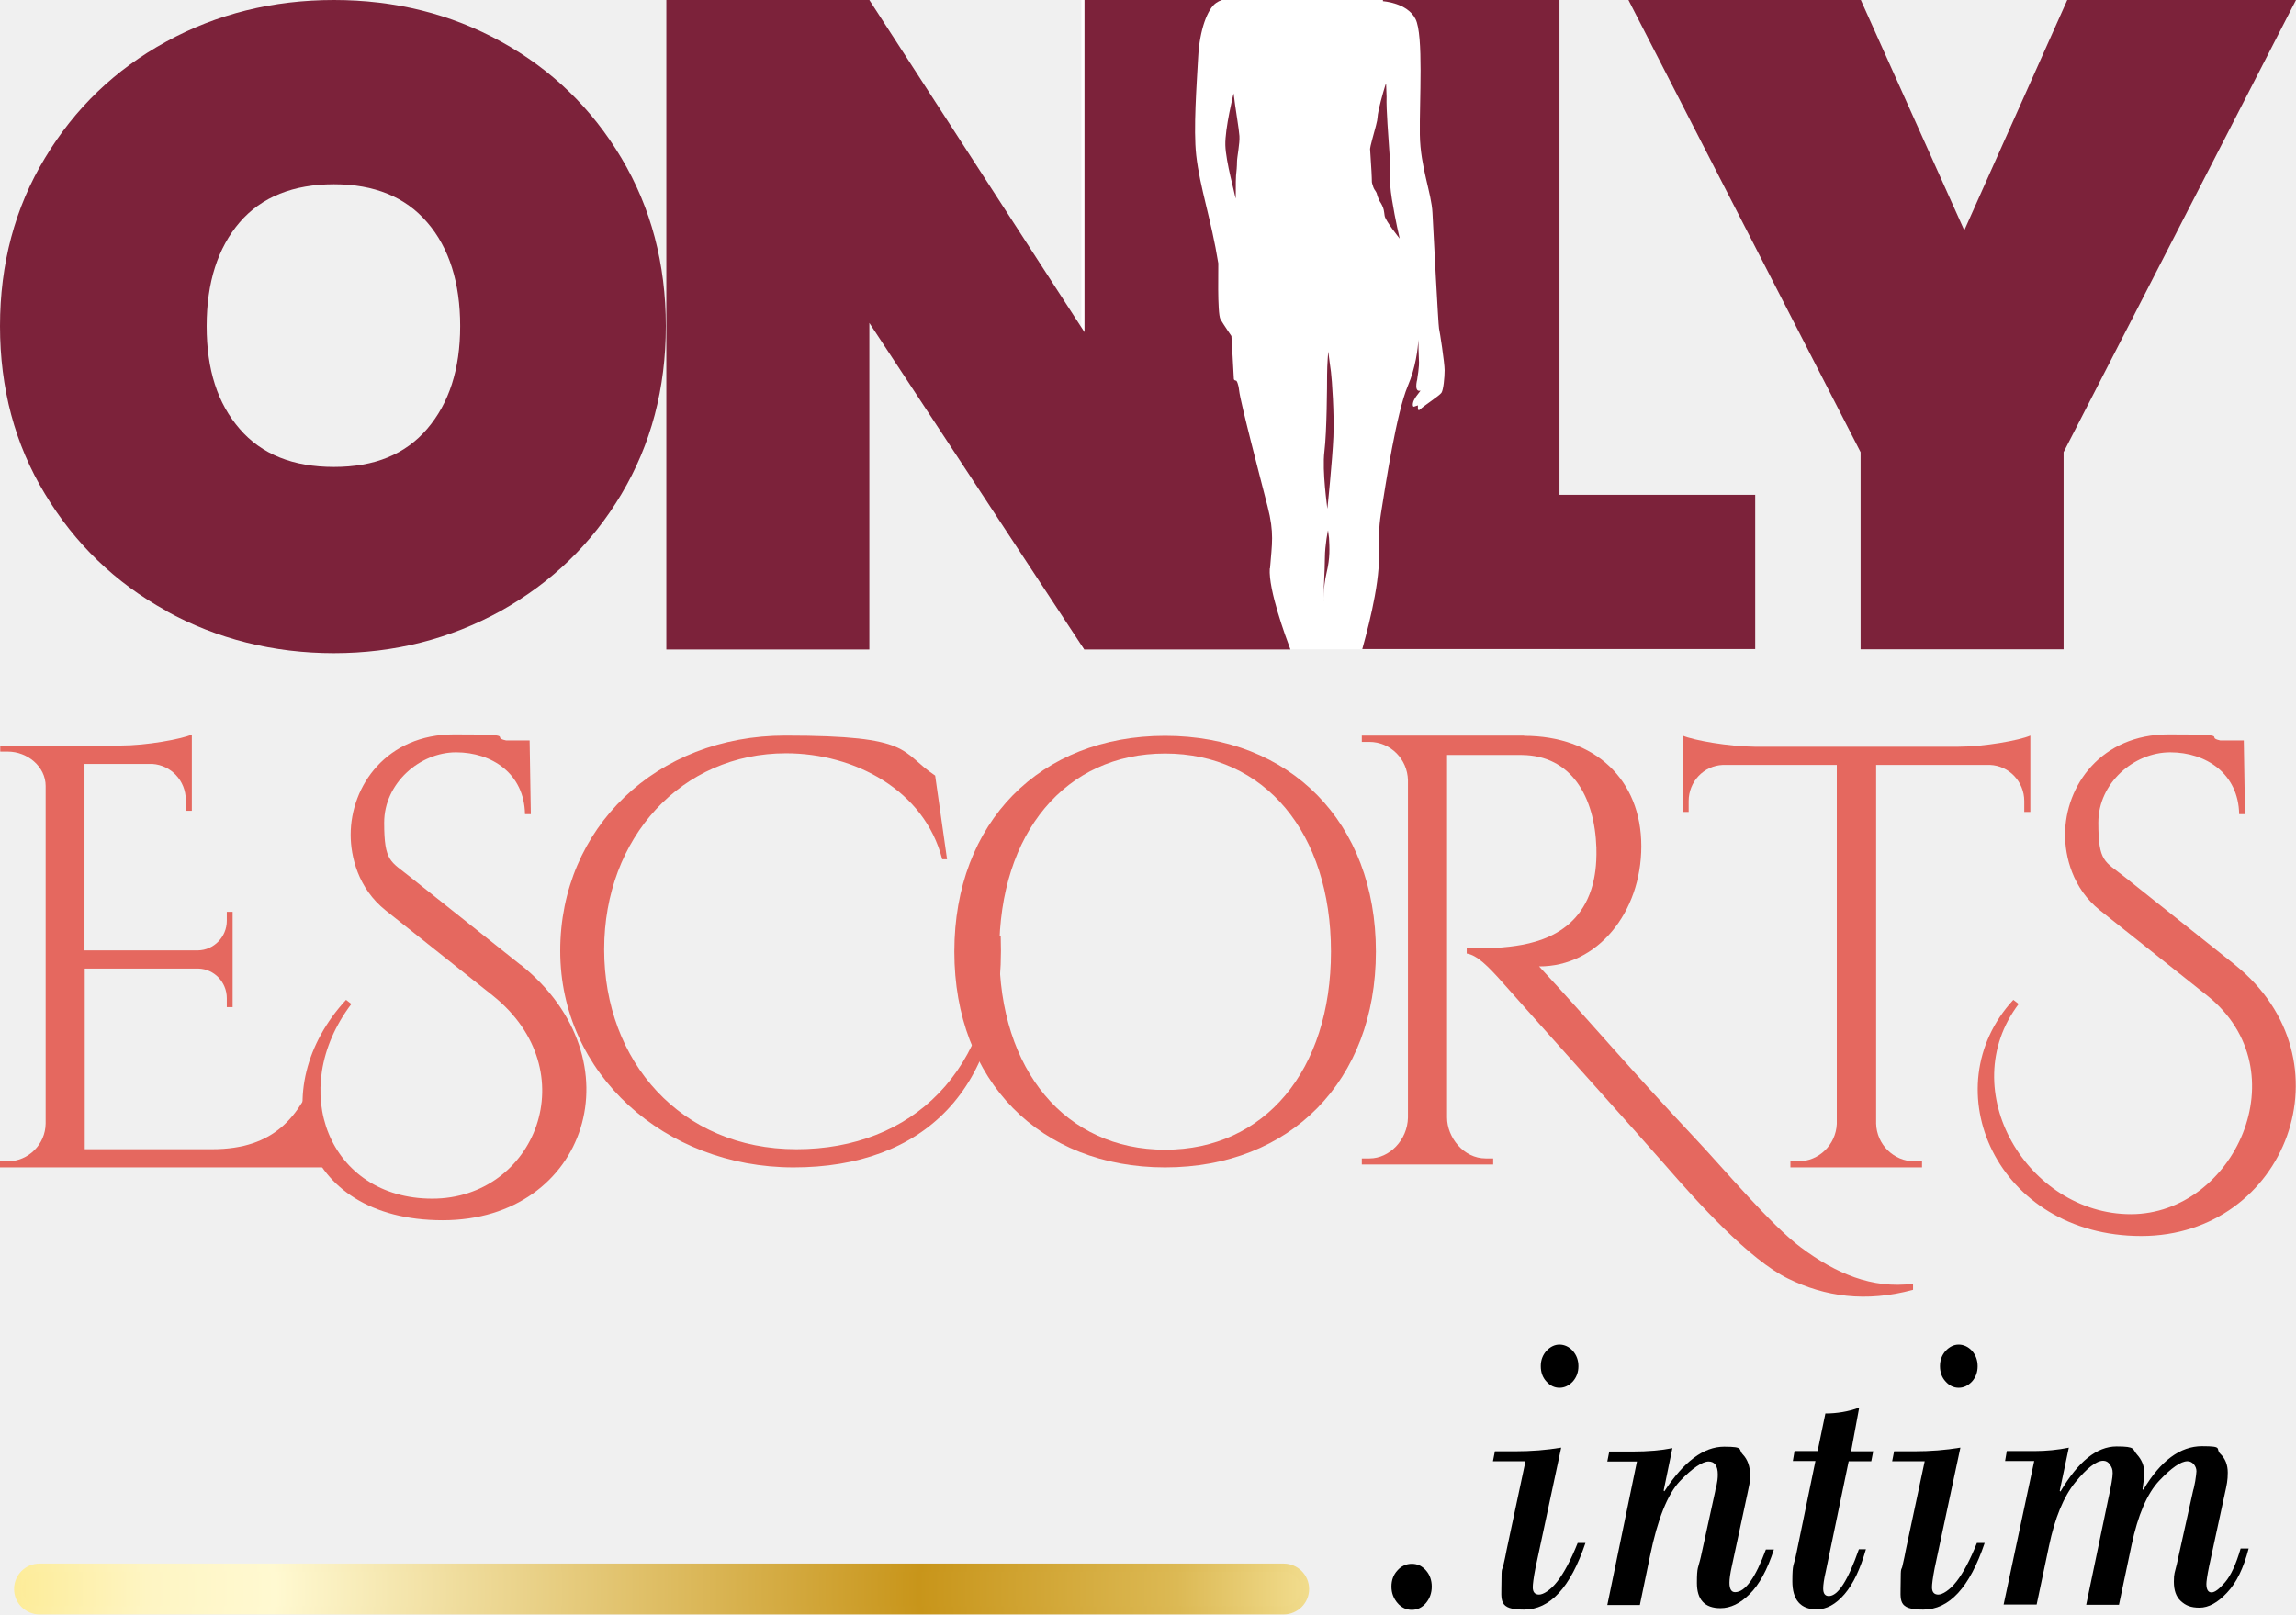
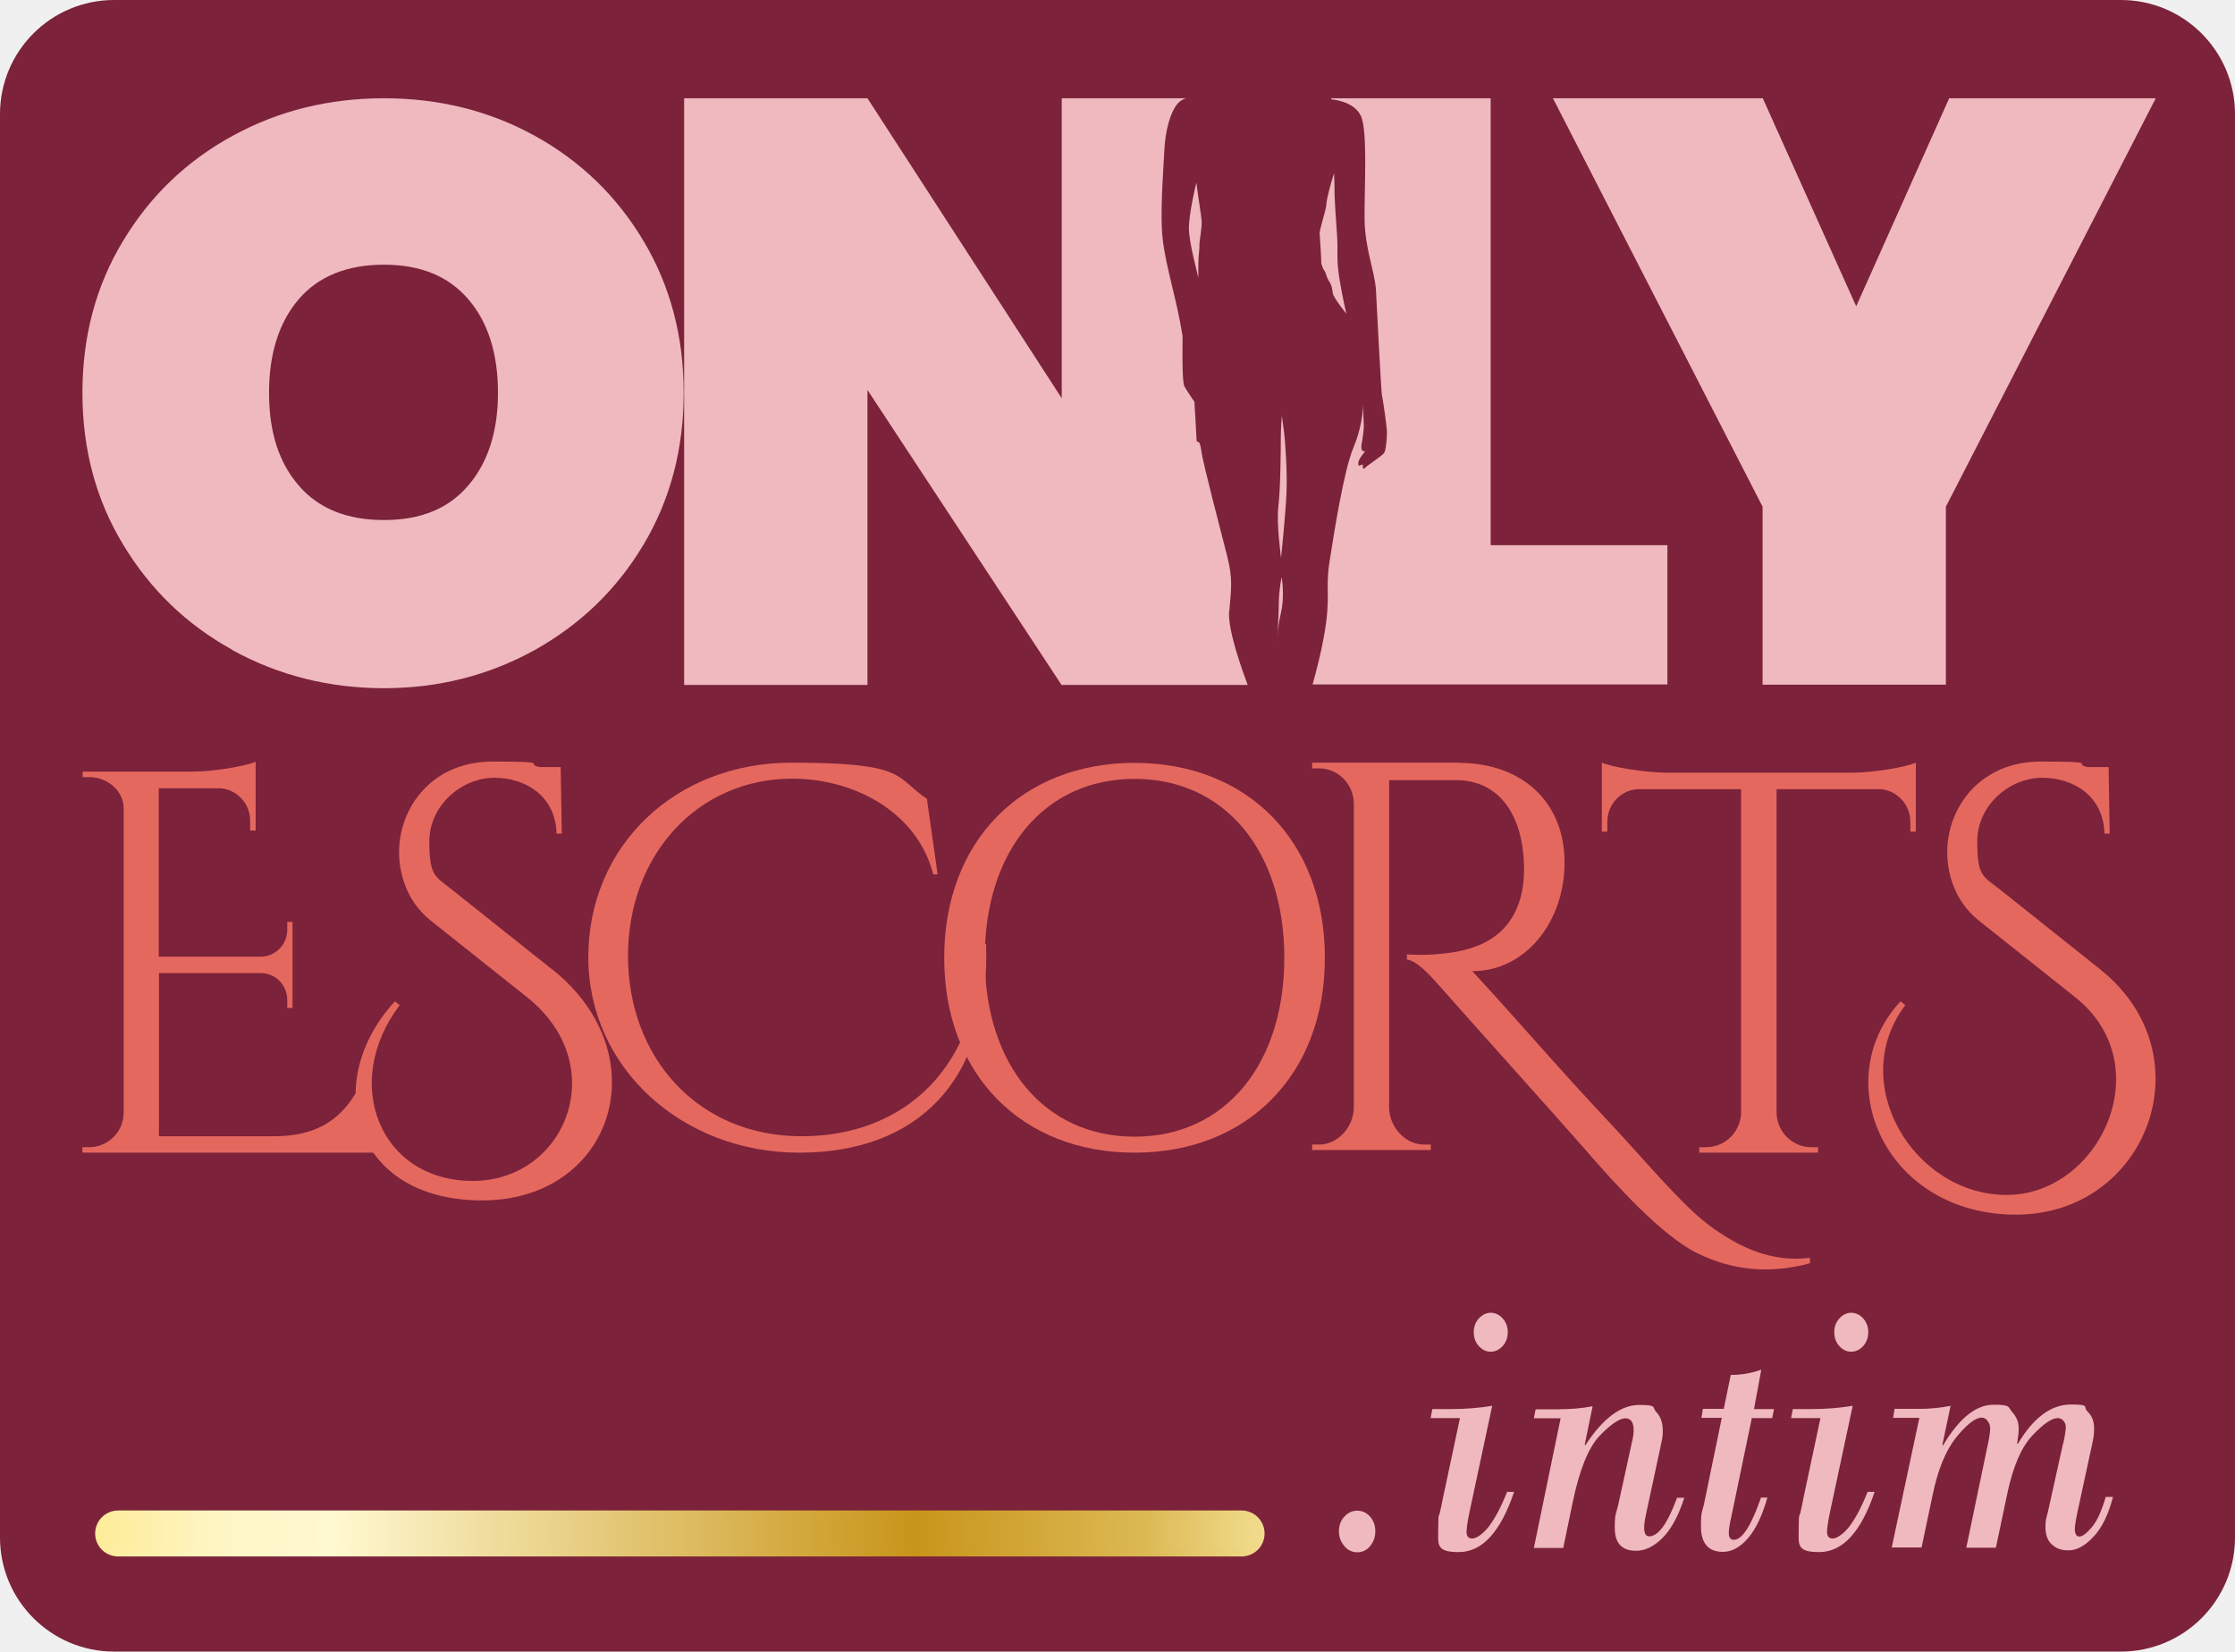
- <svg xmlns="http://www.w3.org/2000/svg" width="654" height="460" viewBox="0 0 654 460" fill="none">
-   <rect x="308" width="136" height="185" fill="white" />
-   <path d="M47.312 174.011C32.786 165.998 21.304 154.876 12.796 140.715C4.219 126.554 0 110.596 0 92.912C0 75.228 4.219 59.201 12.796 45.04C21.304 30.878 32.786 19.826 47.312 11.882C61.769 3.938 77.747 0 95.108 0C112.47 0 128.379 3.938 142.766 11.882C157.154 19.826 168.567 30.878 177.005 45.04C185.444 59.201 189.663 75.158 189.663 92.912C189.663 110.665 185.444 126.623 177.005 140.784C168.567 154.945 157.085 165.998 142.628 174.08C128.102 182.093 112.263 186.1 95.108 186.1C77.954 186.1 61.838 182.093 47.312 174.08V174.011ZM121.67 122.202C127.895 114.948 131.077 105.208 131.077 92.912C131.077 80.616 127.964 70.599 121.67 63.346C115.444 56.093 106.591 52.5 95.108 52.5C83.626 52.5 74.496 56.093 68.27 63.346C62.045 70.599 58.864 80.478 58.864 92.912C58.864 105.346 61.976 114.948 68.27 122.202C74.496 129.455 83.488 133.047 95.108 133.047C106.729 133.047 115.444 129.455 121.67 122.202Z" fill="#7C223A" />
-   <path d="M654 0L587.804 128.833V184.995H529.979V128.833L463.852 0H530.048L559.514 65.626L588.842 0H654Z" fill="#7C223A" />
-   <path d="M95.731 332.618H0V330.891H2.144C8.093 330.891 12.935 326.055 13.004 320.114V223.956C13.004 218.429 7.816 214.146 2.213 214.146H0.069V212.419H34.377C41.709 212.419 51.462 210.623 54.644 209.311V231.002H52.915V227.893C52.915 222.436 48.696 218.015 43.439 217.669H24.071V270.791H56.373C60.939 270.722 64.605 266.923 64.605 262.364V259.808H66.265V286.956H64.605V284.4C64.605 279.841 61.008 276.111 56.581 275.972H24.14V327.437H60.385C78.369 327.437 85.286 318.042 90.543 304.917V315.417C90.474 315.417 95.731 332.687 95.731 332.687V332.618Z" fill="#E5685F" />
-   <path d="M148.3 274.867C182.124 301.946 167.391 347.677 126.096 347.677C84.802 347.677 75.395 309.959 98.567 284.884L100.089 286.058C81.482 310.65 93.794 341.529 123.122 341.529C152.45 341.529 167.183 305.193 140.415 283.709L109.842 259.393C101.956 253.107 99.881 243.989 99.881 237.841C99.881 223.817 110.187 209.242 129.347 209.242C148.507 209.242 139.308 209.932 144.15 210.969H150.859L151.205 231.969H149.545C149.337 220.502 140.207 214.354 129.901 214.354C119.595 214.354 109.427 223.127 109.427 234.387C109.427 245.646 111.294 245.37 116.828 249.86L148.231 274.867H148.3Z" fill="#E5685F" />
-   <path d="M285.049 266.923C286.501 310.65 262.776 332.618 226.047 332.618C189.318 332.618 159.575 305.953 159.575 270.93C159.575 235.906 186.966 209.587 223.695 209.587C260.424 209.587 256.136 214.146 266.373 220.985L269.762 244.818H268.379C263.329 225.13 243.408 214.63 223.902 214.63C194.16 214.63 172.094 238.6 172.094 270.515C172.094 302.43 193.952 327.437 226.877 327.437C259.802 327.437 283.319 304.986 283.388 266.785H285.049V266.923Z" fill="#E5685F" />
-   <path d="M391.916 271.137C391.916 308.025 367.43 332.618 331.876 332.618C296.323 332.618 271.837 308.025 271.837 271.137C271.837 234.248 296.323 209.656 331.876 209.656C367.43 209.656 391.916 234.248 391.916 271.137ZM379.119 271.137C379.119 237.288 360.236 214.699 331.876 214.699C303.517 214.699 284.634 237.288 284.634 271.137C284.634 304.986 303.517 327.575 331.876 327.575C360.236 327.575 379.119 304.986 379.119 271.137Z" fill="#E5685F" />
-   <path d="M434.109 209.656C454.307 209.656 467.518 222.159 467.518 241.087C467.518 260.015 454.999 275.42 438.398 275.351C453.062 291.17 463.922 304.226 483.289 324.812C491.451 333.516 504.455 349.058 512.963 355.414C522.854 362.805 533.23 367.295 544.919 365.776V367.503C531.431 371.164 519.811 369.437 509.366 364.325C498.299 358.937 483.635 342.703 474.228 331.858C465.997 322.394 439.297 292.759 428.092 280.048C423.872 275.282 420.69 272.104 417.785 271.689V270.101C418.685 270.101 422.558 270.377 426.916 270.032C434.248 269.41 449.396 267.959 453.684 252.002C454.169 250.068 454.86 246.821 454.722 241.571C454.238 226.857 447.528 215.252 433.487 215.113H412.183V318.387C412.183 324.052 416.886 330.062 423.181 330.062H425.325V331.789H387.904V330.062H390.117C395.789 330.062 400.908 324.812 401.046 318.456V222.298C400.908 216.288 396.066 211.383 390.048 211.383H387.904V209.587H434.179L434.109 209.656Z" fill="#E5685F" />
-   <path d="M557.716 212.765C565.117 212.765 575.146 210.969 578.328 209.587V231.347H576.599V228.238C576.599 222.712 572.241 218.153 566.846 217.946H534.405V320.114C534.544 326.055 539.386 330.891 545.334 330.891H547.479V332.618H509.989V330.891H512.202C518.081 330.891 522.923 326.193 523.2 320.252V217.946H490.759C485.295 218.153 481.006 222.712 481.006 228.238V231.347H479.277V209.587C482.459 210.969 492.489 212.696 499.89 212.765H557.785H557.716Z" fill="#E5685F" />
-   <path d="M636.569 274.867C670.393 301.946 651.233 352.167 609.939 352.167C568.645 352.167 550.315 309.959 573.486 284.884L575.008 286.058C556.401 310.65 577.637 345.95 606.965 345.95C636.293 345.95 655.453 305.124 628.753 283.709L598.18 259.393C590.295 253.107 588.22 243.989 588.22 237.841C588.22 223.817 598.526 209.242 617.686 209.242C636.846 209.242 627.646 209.932 632.419 210.969H639.128L639.474 231.969H637.814C637.607 220.502 628.476 214.354 618.17 214.354C607.864 214.354 597.696 223.058 597.696 234.387C597.696 245.716 599.563 245.37 605.097 249.791L636.5 274.798L636.569 274.867Z" fill="#E5685F" />
-   <path d="M378.359 100.165C378.359 99.889 378.013 103.895 378.013 106.866C378.013 109.836 377.944 122.961 377.252 128.626C376.56 134.29 378.082 144.514 378.082 144.929C378.082 145.343 379.534 130.975 379.811 124.481C380.088 117.988 379.396 108.109 379.119 105.968C379.119 105.968 378.359 100.441 378.359 100.234V100.165Z" fill="#7C223A" />
-   <path d="M352.074 50.083C352.212 48.77 352.351 47.389 352.351 46.076C352.351 44.764 353.181 40.895 353.042 38.754C352.904 36.612 351.936 31.293 351.382 26.596C351.382 26.596 348.892 36.612 349.031 41.379C349.169 46.076 351.797 55.402 351.936 56.438C352.074 57.474 351.936 51.395 352.074 50.152V50.083Z" fill="#7C223A" />
-   <path d="M394.821 23.832C394.821 23.28 393.299 28.599 392.746 31.155C392.192 33.642 392.607 33.296 391.916 35.852C391.224 38.408 390.256 41.862 390.256 42.415C390.256 42.967 390.74 49.392 390.74 50.635C390.74 51.879 390.74 52.017 391.017 52.777C391.224 53.536 391.362 53.813 391.847 54.504C392.331 55.194 392.123 55.402 392.677 56.645C393.23 57.889 393.092 57.336 393.645 58.441C394.198 59.547 394.198 60.03 394.406 61.481C394.613 62.931 398.694 67.974 398.694 67.974C398.694 67.974 397.449 62.793 396.481 56.783C395.513 50.773 396.066 48.217 395.789 43.727C395.513 39.306 394.821 31.155 394.959 27.563C394.959 27.563 394.821 24.316 394.821 23.763V23.832Z" fill="#7C223A" />
-   <path d="M377.874 163.166C378.912 158.814 378.704 156.12 378.566 153.287C378.566 153.287 378.359 151.629 378.289 151.146C378.289 150.662 377.39 155.498 377.39 158.883C377.39 162.337 376.906 170.212 376.975 171.248C376.975 172.284 376.837 167.518 377.874 163.166Z" fill="#7C223A" />
-   <path d="M444.208 141.129V0H393.922C393.922 0.207 393.922 0.345 393.922 0.345C393.922 0.345 400.839 0.76 403.19 5.388C405.542 9.947 404.297 29.013 404.436 38.339C404.574 47.665 407.756 54.918 408.032 60.652C408.309 66.385 409.692 92.774 409.9 93.603C410.107 94.362 411.491 103.412 411.491 105.484C411.491 107.557 411.145 111.08 410.592 111.909C410.038 112.738 405.266 115.846 404.643 116.537C403.951 117.228 403.882 116.675 403.882 116.192C403.882 115.708 403.882 115.501 403.882 115.501C403.882 115.501 403.398 115.639 402.845 115.846C402.36 116.053 402.291 115.086 402.706 114.119C403.121 113.221 403.813 112.392 403.813 112.392L404.643 111.287C404.643 111.287 403.813 111.632 403.536 110.803C403.26 110.044 403.536 108.662 403.675 108.178C403.675 107.695 404.366 104.655 404.159 102.307C404.09 100.718 404.02 98.369 404.02 96.78C403.882 99.336 403.26 104.724 400.977 110.044C397.795 117.642 394.752 137.537 393.368 146.241C391.985 154.945 393.922 157.294 391.57 170.004C390.671 174.978 389.357 180.159 388.042 184.926H499.959V140.991H444.208V141.129Z" fill="#7C223A" />
-   <path d="M361.758 161.922C362.311 154.876 363.003 151.906 361.066 144.307C359.129 136.708 353.319 114.603 352.973 111.356C352.697 109.007 352.212 108.524 352.143 108.455C351.867 108.455 351.451 108.317 351.451 107.902C351.451 107.211 350.76 95.744 350.76 95.744C350.76 95.744 348.616 92.635 347.647 90.978C346.679 89.251 347.094 75.435 347.025 75.02C345.019 62.517 341.768 53.468 340.73 44.211C339.9 36.681 340.868 24.178 341.284 16.303C341.699 8.428 343.981 2.487 346.402 0.829C346.886 0.484 347.44 0.207 348.062 0H308.912V94.639L247.628 0H189.802V185.064H247.628V92.014L308.843 185.064H367.568C366.185 181.403 361.274 168.001 361.689 161.991L361.758 161.922Z" fill="#7C223A" />
-   <path d="M396.343 452.056C396.343 450.26 396.896 448.671 398.072 447.428C399.179 446.184 400.562 445.562 402.153 445.562C403.744 445.562 405.058 446.184 406.165 447.428C407.271 448.671 407.825 450.26 407.825 452.056C407.825 453.852 407.271 455.441 406.165 456.753C405.058 458.066 403.675 458.687 402.153 458.687C400.631 458.687 399.179 458.066 398.072 456.753C396.965 455.441 396.343 453.921 396.343 452.056Z" fill="black" />
-   <path d="M444.692 412.473L437.36 446.806C436.807 449.638 436.599 451.434 436.599 452.263C436.599 453.645 437.222 454.335 438.398 454.335C439.574 454.335 441.649 453.092 443.586 450.605C445.522 448.118 447.459 444.457 449.396 439.622H451.609C447.321 452.332 441.51 458.618 434.109 458.618C426.708 458.618 427.677 456.062 427.677 450.951C427.677 445.839 427.884 447.773 428.23 445.977C428.645 444.25 428.922 442.799 429.129 441.694L434.524 416.342H425.256L425.809 413.509H431.481C436.115 413.509 440.542 413.164 444.623 412.473H444.692ZM438.882 389.194C438.882 387.536 439.435 386.085 440.473 384.911C441.58 383.736 442.825 383.115 444.208 383.115C445.592 383.115 446.975 383.736 448.012 384.911C449.05 386.085 449.603 387.536 449.603 389.263C449.603 390.99 449.05 392.44 448.012 393.615C446.906 394.789 445.661 395.411 444.208 395.411C442.756 395.411 441.51 394.789 440.473 393.615C439.366 392.44 438.882 390.92 438.882 389.263V389.194Z" fill="black" />
-   <path d="M476.372 412.611L473.882 424.7L474.089 424.907C479.623 416.411 485.295 412.197 491.105 412.197C496.915 412.197 495.048 412.957 496.431 414.407C497.815 415.858 498.506 417.861 498.506 420.279C498.506 422.697 498.23 423.042 497.745 425.598L493.319 446.184C492.834 448.325 492.627 449.914 492.627 450.95C492.627 452.747 493.18 453.645 494.218 453.645C497.123 453.645 500.028 449.569 503.002 441.487H505.285C503.417 447.289 501.066 451.572 498.368 454.197C495.67 456.891 492.904 458.204 490.068 458.204C485.572 458.204 483.358 455.786 483.358 451.02C483.358 446.253 483.704 446.944 484.465 443.628L488.546 424.977C488.546 424.769 488.684 424.148 488.961 423.181C489.168 422.213 489.307 421.177 489.307 420.141C489.307 417.654 488.408 416.411 486.678 416.411C484.949 416.411 482.044 418.276 478.516 422.006C474.989 425.736 472.153 432.852 470.008 443.283L467.103 457.306H457.835L466.273 416.411H457.835L458.388 413.578H464.959C469.455 413.578 473.259 413.233 476.372 412.611Z" fill="black" />
-   <path d="M529.564 401.144L527.281 413.509H533.575L533.022 416.342H526.589L520.087 447.635C519.534 449.983 519.326 451.641 519.326 452.608C519.326 454.059 519.88 454.75 520.917 454.75C523.546 454.75 526.382 450.329 529.494 441.418H531.5C529.909 447.013 527.903 451.296 525.413 454.197C522.923 457.099 520.295 458.549 517.459 458.549C512.894 458.549 510.542 455.855 510.542 450.536C510.542 445.217 510.957 446.322 511.718 442.454L517.113 416.273H510.68L511.164 413.44H517.736L519.949 402.733C523.269 402.733 526.451 402.18 529.356 401.144H529.564Z" fill="black" />
-   <path d="M558.407 412.473L551.075 446.806C550.522 449.638 550.315 451.434 550.315 452.263C550.315 453.645 550.937 454.335 552.113 454.335C553.289 454.335 555.364 453.092 557.301 450.605C559.237 448.118 561.174 444.457 563.111 439.622H565.324C561.036 452.332 555.226 458.618 547.824 458.618C540.423 458.618 541.392 456.062 541.392 450.951C541.392 445.839 541.599 447.773 541.945 445.977C542.36 444.25 542.637 442.799 542.844 441.694L548.239 416.342H538.971L539.524 413.509H545.196C549.83 413.509 554.257 413.164 558.338 412.473H558.407ZM552.597 389.194C552.597 387.536 553.151 386.085 554.188 384.911C555.295 383.736 556.54 383.115 557.923 383.115C559.307 383.115 560.69 383.736 561.728 384.911C562.765 386.085 563.318 387.536 563.318 389.263C563.318 390.99 562.765 392.44 561.728 393.615C560.621 394.789 559.376 395.411 557.923 395.411C556.471 395.411 555.226 394.789 554.188 393.615C553.081 392.44 552.597 390.92 552.597 389.263V389.194Z" fill="black" />
-   <path d="M589.257 412.611L586.698 424.769L586.905 424.977C591.955 416.411 597.281 412.128 602.884 412.128C608.486 412.128 607.31 412.888 608.694 414.408C610.077 415.927 610.769 417.654 610.769 419.519C610.769 421.385 610.631 421.454 610.285 424.286L610.492 424.493C615.403 416.204 621.006 412.059 627.231 412.059C633.457 412.059 630.966 412.75 632.419 414.2C633.872 415.582 634.563 417.378 634.563 419.589C634.563 421.799 634.287 423.042 633.733 425.529L629.237 446.322C628.684 449.016 628.476 450.674 628.476 451.296C628.476 452.885 628.961 453.714 629.929 453.714C630.897 453.714 632.142 452.747 633.802 450.812C635.462 448.878 636.915 445.701 638.229 441.21H640.512C639.059 446.806 637.053 450.951 634.356 453.783C631.727 456.615 629.099 458.066 626.54 458.066C623.98 458.066 622.597 457.444 621.213 456.201C619.83 454.957 619.208 453.092 619.208 450.674C619.208 448.256 619.484 448.049 620.038 445.701L624.741 424.493C624.88 424.217 625.018 423.388 625.295 422.006C625.502 420.625 625.64 419.658 625.64 419.174C625.64 418.414 625.364 417.792 624.88 417.171C624.326 416.618 623.773 416.342 623.081 416.342C621.214 416.342 618.516 418.207 615.057 421.868C611.599 425.529 608.97 431.677 607.172 440.174L603.575 457.237H594.237L600.532 427.049C601.362 423.319 601.777 420.901 601.777 419.727C601.777 418.552 601.5 418.069 601.016 417.309C600.532 416.549 599.84 416.204 599.079 416.204C597.142 416.204 594.445 418.276 591.125 422.352C587.805 426.427 585.314 432.506 583.654 440.45L580.127 457.168H570.72L579.435 416.273H571.135L571.619 413.44H579.435C582.893 413.44 586.214 413.095 589.326 412.473L589.257 412.611Z" fill="black" />
-   <path d="M368.121 458.826H8.785C6.779 458.826 5.188 457.237 5.188 455.233V450.329C5.188 448.326 6.779 446.737 8.785 446.737H368.052C370.058 446.737 371.649 448.326 371.649 450.329V455.233C371.649 457.237 370.058 458.826 368.052 458.826H368.121Z" fill="url(#paint0_linear_0_1)" />
-   <path d="M365.631 460H11.275C7.263 460 4.012 456.753 4.012 452.747C4.012 448.74 7.263 445.493 11.275 445.493H365.631C369.643 445.493 372.894 448.74 372.894 452.747C372.894 456.753 369.643 460 365.631 460ZM11.275 447.842C8.577 447.842 6.364 450.053 6.364 452.747C6.364 455.441 8.577 457.651 11.275 457.651H365.631C368.329 457.651 370.542 455.441 370.542 452.747C370.542 450.053 368.329 447.842 365.631 447.842H11.275Z" fill="url(#paint1_linear_0_1)" />
+ <svg xmlns="http://www.w3.org/2000/svg" width="705" height="521" viewBox="0 0 705 521" fill="none">
+   <rect width="705" height="521" rx="36" fill="#7C223A" />
+   <path d="M73.312 205.011C58.786 196.998 47.304 185.876 38.796 171.715C30.219 157.554 26 141.596 26 123.912C26 106.228 30.219 90.201 38.796 76.04C47.304 61.879 58.786 50.826 73.312 42.882C87.769 34.938 103.747 31 121.108 31C138.47 31 154.379 34.938 168.766 42.882C183.154 50.826 194.567 61.879 203.005 76.04C211.444 90.201 215.663 106.158 215.663 123.912C215.663 141.665 211.444 157.623 203.005 171.784C194.567 185.945 183.085 196.998 168.628 205.08C154.102 213.093 138.263 217.1 121.108 217.1C103.954 217.1 87.838 213.093 73.312 205.08V205.011ZM147.67 153.202C153.895 145.948 157.077 136.208 157.077 123.912C157.077 111.616 153.964 101.599 147.67 94.346C141.444 87.093 132.591 83.5 121.108 83.5C109.626 83.5 100.496 87.093 94.27 94.346C88.045 101.599 84.864 111.478 84.864 123.912C84.864 136.346 87.976 145.948 94.27 153.202C100.496 160.455 109.488 164.047 121.108 164.047C132.729 164.047 141.444 160.455 147.67 153.202Z" fill="#EFB9BF" />
+   <path d="M680 31L613.804 159.833V215.995H555.979V159.833L489.852 31H556.048L585.514 96.626L614.842 31H680Z" fill="#EFB9BF" />
+   <path d="M121.731 363.618H26V361.891H28.144C34.093 361.891 38.935 357.055 39.004 351.114V254.956C39.004 249.429 33.816 245.146 28.213 245.146H26.069V243.419H60.377C67.709 243.419 77.462 241.623 80.644 240.311V262.002H78.915V258.893C78.915 253.436 74.695 249.015 69.439 248.669H50.071V301.791H82.373C86.939 301.722 90.605 297.923 90.605 293.364V290.808H92.265V317.956H90.605V315.4C90.605 310.841 87.008 307.111 82.581 306.972H50.14V358.437H86.385C104.369 358.437 111.286 349.042 116.543 335.917V346.417C116.474 346.417 121.731 363.687 121.731 363.687V363.618Z" fill="#E5685F" />
+   <path d="M174.3 305.867C208.124 332.946 193.391 378.677 152.096 378.677C110.802 378.677 101.395 340.96 124.567 315.884L126.089 317.058C107.482 341.65 119.794 372.529 149.122 372.529C178.45 372.529 193.183 336.193 166.415 314.709L135.842 290.393C127.956 284.107 125.881 274.989 125.881 268.841C125.881 254.817 136.187 240.242 155.347 240.242C174.507 240.242 165.308 240.932 170.15 241.969H176.859L177.205 262.969H175.545C175.337 251.502 166.207 245.354 155.901 245.354C145.595 245.354 135.427 254.127 135.427 265.387C135.427 276.647 137.294 276.37 142.828 280.86L174.231 305.867H174.3Z" fill="#E5685F" />
+   <path d="M311.049 297.923C312.501 341.65 288.776 363.618 252.047 363.618C215.318 363.618 185.575 336.953 185.575 301.93C185.575 266.906 212.966 240.587 249.695 240.587C286.424 240.587 282.136 245.146 292.373 251.985L295.762 275.818H294.379C289.329 256.13 269.408 245.63 249.902 245.63C220.16 245.63 198.094 269.6 198.094 301.515C198.094 333.43 219.952 358.437 252.877 358.437C285.802 358.437 309.319 335.986 309.388 297.785H311.049V297.923Z" fill="#E5685F" />
+   <path d="M417.916 302.137C417.916 339.025 393.43 363.618 357.876 363.618C322.323 363.618 297.837 339.025 297.837 302.137C297.837 265.248 322.323 240.656 357.876 240.656C393.43 240.656 417.916 265.248 417.916 302.137ZM405.119 302.137C405.119 268.288 386.236 245.699 357.876 245.699C329.517 245.699 310.634 268.288 310.634 302.137C310.634 335.986 329.517 358.575 357.876 358.575C386.236 358.575 405.119 335.986 405.119 302.137Z" fill="#E5685F" />
+   <path d="M460.109 240.656C480.307 240.656 493.518 253.159 493.518 272.087C493.518 291.015 480.999 306.42 464.398 306.351C479.062 322.17 489.922 335.226 509.289 355.812C517.451 364.516 530.455 380.058 538.963 386.414C548.854 393.805 559.23 398.295 570.919 396.776V398.503C557.431 402.164 545.811 400.437 535.366 395.325C524.299 389.937 509.635 373.703 500.228 362.858C491.997 353.394 465.297 323.759 454.092 311.048C449.872 306.282 446.69 303.104 443.785 302.689V301.101C444.685 301.101 448.558 301.377 452.916 301.032C460.248 300.41 475.396 298.959 479.684 283.002C480.169 281.068 480.86 277.821 480.722 272.571C480.238 257.857 473.528 246.252 459.487 246.113H438.183V349.387C438.183 355.052 442.886 361.062 449.181 361.062H451.325V362.789H413.904V361.062H416.117C421.789 361.062 426.908 355.812 427.046 349.456V253.298C426.908 247.288 422.066 242.383 416.048 242.383H413.904V240.587H460.179L460.109 240.656Z" fill="#E5685F" />
+   <path d="M583.716 243.765C591.117 243.765 601.146 241.969 604.328 240.587V262.347H602.599V259.238C602.599 253.712 598.241 249.153 592.846 248.946H560.405V351.114C560.544 357.055 565.386 361.891 571.334 361.891H573.479V363.618H535.989V361.891H538.202C544.081 361.891 548.923 357.193 549.2 351.252V248.946H516.759C511.295 249.153 507.006 253.712 507.006 259.238V262.347H505.277V240.587C508.459 241.969 518.489 243.696 525.89 243.765H583.785H583.716Z" fill="#E5685F" />
+   <path d="M662.569 305.867C696.393 332.946 677.233 383.167 635.939 383.167C594.645 383.167 576.315 340.96 599.486 315.884L601.008 317.058C582.401 341.65 603.637 376.95 632.965 376.95C662.293 376.95 681.453 336.124 654.753 314.709L624.18 290.393C616.295 284.107 614.22 274.989 614.22 268.841C614.22 254.817 624.526 240.242 643.686 240.242C662.846 240.242 653.646 240.932 658.419 241.969H665.128L665.474 262.969H663.814C663.607 251.502 654.476 245.354 644.17 245.354C633.864 245.354 623.696 254.058 623.696 265.387C623.696 276.716 625.563 276.37 631.097 280.791L662.5 305.798L662.569 305.867Z" fill="#E5685F" />
+   <path d="M404.359 131.165C404.359 130.889 404.013 134.895 404.013 137.866C404.013 140.836 403.944 153.961 403.252 159.626C402.56 165.29 404.082 175.514 404.082 175.929C404.082 176.343 405.534 161.975 405.811 155.481C406.088 148.988 405.396 139.109 405.119 136.968C405.119 136.968 404.359 131.441 404.359 131.234V131.165Z" fill="#EFB9BF" />
+   <path d="M378.074 81.083C378.212 79.77 378.351 78.388 378.351 77.076C378.351 75.763 379.181 71.895 379.042 69.754C378.904 67.612 377.936 62.293 377.382 57.596C377.382 57.596 374.892 67.612 375.031 72.379C375.169 77.076 377.797 86.402 377.936 87.438C378.074 88.474 377.936 82.395 378.074 81.152V81.083Z" fill="#EFB9BF" />
+   <path d="M420.821 54.832C420.821 54.28 419.299 59.599 418.746 62.155C418.192 64.642 418.607 64.296 417.916 66.852C417.224 69.408 416.256 72.862 416.256 73.415C416.256 73.967 416.74 80.392 416.74 81.635C416.74 82.879 416.74 83.017 417.017 83.777C417.224 84.537 417.362 84.813 417.847 85.504C418.331 86.195 418.123 86.402 418.677 87.645C419.23 88.888 419.092 88.336 419.645 89.441C420.198 90.546 420.198 91.03 420.406 92.481C420.613 93.931 424.694 98.974 424.694 98.974C424.694 98.974 423.449 93.793 422.481 87.783C421.513 81.773 422.066 79.217 421.789 74.727C421.513 70.306 420.821 62.155 420.959 58.563C420.959 58.563 420.821 55.316 420.821 54.763V54.832Z" fill="#EFB9BF" />
+   <path d="M403.874 194.166C404.912 189.814 404.704 187.12 404.566 184.287C404.566 184.287 404.359 182.629 404.289 182.146C404.289 181.662 403.39 186.498 403.39 189.883C403.39 193.337 402.906 201.212 402.975 202.248C402.975 203.284 402.837 198.518 403.874 194.166Z" fill="#EFB9BF" />
+   <path d="M470.208 172.129V31H419.922C419.922 31.207 419.922 31.345 419.922 31.345C419.922 31.345 426.839 31.76 429.19 36.388C431.542 40.947 430.297 60.013 430.436 69.339C430.574 78.665 433.756 85.918 434.032 91.652C434.309 97.385 435.692 123.774 435.9 124.603C436.107 125.363 437.491 134.412 437.491 136.484C437.491 138.557 437.145 142.08 436.592 142.909C436.038 143.738 431.266 146.846 430.643 147.537C429.951 148.228 429.882 147.675 429.882 147.192C429.882 146.708 429.882 146.501 429.882 146.501C429.882 146.501 429.398 146.639 428.845 146.846C428.36 147.053 428.291 146.086 428.706 145.119C429.121 144.221 429.813 143.392 429.813 143.392L430.643 142.287C430.643 142.287 429.813 142.632 429.536 141.803C429.26 141.044 429.536 139.662 429.675 139.178C429.675 138.695 430.366 135.655 430.159 133.307C430.09 131.718 430.02 129.369 430.02 127.78C429.882 130.336 429.26 135.724 426.977 141.044C423.795 148.642 420.752 168.537 419.368 177.241C417.985 185.945 419.922 188.294 417.57 201.004C416.671 205.978 415.357 211.159 414.042 215.926H525.959V171.991H470.208V172.129Z" fill="#EFB9BF" />
+   <path d="M387.758 192.922C388.311 185.876 389.003 182.906 387.066 175.307C385.129 167.708 379.319 145.603 378.973 142.356C378.697 140.007 378.212 139.524 378.143 139.455C377.866 139.455 377.451 139.317 377.451 138.902C377.451 138.211 376.76 126.744 376.76 126.744C376.76 126.744 374.616 123.636 373.647 121.978C372.679 120.251 373.094 106.435 373.025 106.02C371.019 93.517 367.768 84.468 366.73 75.211C365.9 67.681 366.869 55.178 367.284 47.303C367.699 39.428 369.981 33.487 372.402 31.829C372.886 31.484 373.44 31.207 374.062 31H334.912V125.639L273.628 31H215.802V216.064H273.628V123.014L334.843 216.064H393.568C392.185 212.403 387.274 199.001 387.689 192.991L387.758 192.922Z" fill="#EFB9BF" />
+   <path d="M422.343 483.056C422.343 481.26 422.896 479.671 424.072 478.428C425.179 477.184 426.562 476.562 428.153 476.562C429.744 476.562 431.058 477.184 432.165 478.428C433.271 479.671 433.825 481.26 433.825 483.056C433.825 484.852 433.271 486.441 432.165 487.753C431.058 489.066 429.675 489.687 428.153 489.687C426.631 489.687 425.179 489.066 424.072 487.753C422.965 486.441 422.343 484.921 422.343 483.056Z" fill="#EFB9BF" />
+   <path d="M470.692 443.473L463.36 477.806C462.807 480.638 462.599 482.434 462.599 483.263C462.599 484.645 463.222 485.335 464.398 485.335C465.574 485.335 467.649 484.092 469.586 481.605C471.522 479.118 473.459 475.457 475.396 470.622H477.609C473.321 483.332 467.51 489.618 460.109 489.618C452.708 489.618 453.677 487.062 453.677 481.951C453.677 476.839 453.884 478.773 454.23 476.977C454.645 475.25 454.922 473.799 455.129 472.694L460.524 447.342H451.256L451.809 444.509H457.481C462.115 444.509 466.542 444.164 470.623 443.473H470.692ZM464.882 420.194C464.882 418.536 465.435 417.085 466.473 415.911C467.58 414.736 468.825 414.115 470.208 414.115C471.592 414.115 472.975 414.736 474.012 415.911C475.05 417.085 475.603 418.536 475.603 420.263C475.603 421.99 475.05 423.44 474.012 424.615C472.906 425.789 471.661 426.411 470.208 426.411C468.756 426.411 467.51 425.789 466.473 424.615C465.366 423.44 464.882 421.92 464.882 420.263V420.194Z" fill="#EFB9BF" />
+   <path d="M502.372 443.611L499.882 455.7L500.089 455.907C505.623 447.411 511.295 443.197 517.105 443.197C522.915 443.197 521.048 443.957 522.431 445.407C523.815 446.858 524.506 448.861 524.506 451.279C524.506 453.697 524.23 454.042 523.745 456.598L519.319 477.184C518.834 479.325 518.627 480.914 518.627 481.95C518.627 483.747 519.18 484.645 520.218 484.645C523.123 484.645 526.028 480.569 529.002 472.487H531.285C529.417 478.289 527.066 482.572 524.368 485.197C521.67 487.891 518.904 489.204 516.068 489.204C511.572 489.204 509.358 486.786 509.358 482.02C509.358 477.253 509.704 477.944 510.465 474.628L514.546 455.977C514.546 455.769 514.684 455.148 514.961 454.181C515.168 453.213 515.307 452.177 515.307 451.141C515.307 448.654 514.408 447.411 512.678 447.411C510.949 447.411 508.044 449.276 504.516 453.006C500.989 456.736 498.153 463.852 496.008 474.283L493.103 488.306H483.835L492.273 447.411H483.835L484.388 444.578H490.959C495.455 444.578 499.259 444.233 502.372 443.611Z" fill="#EFB9BF" />
+   <path d="M555.564 432.144L553.281 444.509H559.575L559.022 447.342H552.589L546.087 478.635C545.534 480.983 545.326 482.641 545.326 483.608C545.326 485.059 545.88 485.75 546.917 485.75C549.546 485.75 552.382 481.329 555.494 472.418H557.5C555.909 478.013 553.903 482.296 551.413 485.197C548.923 488.099 546.295 489.549 543.459 489.549C538.894 489.549 536.542 486.855 536.542 481.536C536.542 476.217 536.957 477.322 537.718 473.454L543.113 447.273H536.68L537.164 444.44H543.736L545.949 433.733C549.269 433.733 552.451 433.18 555.356 432.144H555.564Z" fill="#EFB9BF" />
+   <path d="M584.407 443.473L577.075 477.806C576.522 480.638 576.315 482.434 576.315 483.263C576.315 484.645 576.937 485.335 578.113 485.335C579.289 485.335 581.364 484.092 583.301 481.605C585.237 479.118 587.174 475.457 589.111 470.622H591.324C587.036 483.332 581.226 489.618 573.824 489.618C566.423 489.618 567.392 487.062 567.392 481.951C567.392 476.839 567.599 478.773 567.945 476.977C568.36 475.25 568.637 473.799 568.844 472.694L574.239 447.342H564.971L565.524 444.509H571.196C575.83 444.509 580.257 444.164 584.338 443.473H584.407ZM578.597 420.194C578.597 418.536 579.151 417.085 580.188 415.911C581.295 414.736 582.54 414.115 583.923 414.115C585.307 414.115 586.69 414.736 587.728 415.911C588.765 417.085 589.318 418.536 589.318 420.263C589.318 421.99 588.765 423.44 587.728 424.615C586.621 425.789 585.376 426.411 583.923 426.411C582.471 426.411 581.226 425.789 580.188 424.615C579.081 423.44 578.597 421.92 578.597 420.263V420.194Z" fill="#EFB9BF" />
+   <path d="M615.257 443.611L612.698 455.769L612.905 455.977C617.955 447.411 623.281 443.128 628.884 443.128C634.486 443.128 633.31 443.888 634.694 445.408C636.077 446.927 636.769 448.654 636.769 450.519C636.769 452.385 636.631 452.454 636.285 455.286L636.492 455.493C641.403 447.204 647.006 443.059 653.231 443.059C659.457 443.059 656.966 443.75 658.419 445.2C659.872 446.582 660.563 448.378 660.563 450.589C660.563 452.799 660.287 454.042 659.733 456.529L655.237 477.322C654.684 480.016 654.476 481.674 654.476 482.296C654.476 483.885 654.961 484.714 655.929 484.714C656.897 484.714 658.142 483.747 659.802 481.812C661.462 479.878 662.915 476.701 664.229 472.21H666.512C665.059 477.806 663.053 481.951 660.356 484.783C657.727 487.615 655.099 489.066 652.54 489.066C649.98 489.066 648.597 488.444 647.213 487.201C645.83 485.957 645.208 484.092 645.208 481.674C645.208 479.256 645.484 479.049 646.038 476.701L650.741 455.493C650.88 455.217 651.018 454.388 651.295 453.006C651.502 451.625 651.64 450.658 651.64 450.174C651.64 449.414 651.364 448.792 650.88 448.171C650.326 447.618 649.773 447.342 649.081 447.342C647.214 447.342 644.516 449.207 641.057 452.868C637.599 456.529 634.97 462.677 633.172 471.174L629.575 488.237H620.237L626.532 458.049C627.362 454.319 627.777 451.901 627.777 450.727C627.777 449.552 627.5 449.069 627.016 448.309C626.532 447.549 625.84 447.204 625.079 447.204C623.142 447.204 620.445 449.276 617.125 453.352C613.805 457.427 611.314 463.506 609.654 471.45L606.127 488.168H596.72L605.435 447.273H597.135L597.619 444.44H605.435C608.893 444.44 612.214 444.095 615.326 443.473L615.257 443.611Z" fill="#EFB9BF" />
+   <path d="M394.121 489.826H34.785C32.779 489.826 31.188 488.237 31.188 486.233V481.329C31.188 479.326 32.779 477.737 34.785 477.737H394.052C396.058 477.737 397.649 479.326 397.649 481.329V486.233C397.649 488.237 396.058 489.826 394.052 489.826H394.121Z" fill="url(#paint0_linear_0_1)" />
+   <path d="M391.631 491H37.275C33.263 491 30.012 487.753 30.012 483.747C30.012 479.74 33.263 476.493 37.275 476.493H391.631C395.643 476.493 398.894 479.74 398.894 483.747C398.894 487.753 395.643 491 391.631 491ZM37.275 478.842C34.577 478.842 32.364 481.053 32.364 483.747C32.364 486.441 34.577 488.651 37.275 488.651H391.631C394.329 488.651 396.542 486.441 396.542 483.747C396.542 481.053 394.329 478.842 391.631 478.842H37.275Z" fill="url(#paint1_linear_0_1)" />
  <defs>
-     <linearGradient id="paint0_linear_0_1" x1="5.188" y1="452.839" x2="371.649" y2="452.839" gradientUnits="userSpaceOnUse">
+     <linearGradient id="paint0_linear_0_1" x1="31.188" y1="483.839" x2="397.649" y2="483.839" gradientUnits="userSpaceOnUse">
      <stop stop-color="#FDEC99" />
      <stop offset="0.1" stop-color="#FEF5C3" />
      <stop offset="0.2" stop-color="#FFF9D1" />
      <stop offset="0.7" stop-color="#C8951A" />
      <stop offset="0.9" stop-color="#DCB954" />
      <stop offset="1" stop-color="#F1DC8D" />
    </linearGradient>
-     <linearGradient id="paint1_linear_0_1" x1="4.012" y1="452.816" x2="372.894" y2="452.816" gradientUnits="userSpaceOnUse">
+     <linearGradient id="paint1_linear_0_1" x1="30.012" y1="483.816" x2="398.894" y2="483.816" gradientUnits="userSpaceOnUse">
      <stop stop-color="#FDEC99" />
      <stop offset="0.1" stop-color="#FEF5C3" />
      <stop offset="0.2" stop-color="#FFF9D1" />
      <stop offset="0.7" stop-color="#C8951A" />
      <stop offset="0.9" stop-color="#DCB954" />
      <stop offset="1" stop-color="#F1DC8D" />
    </linearGradient>
  </defs>
</svg>
